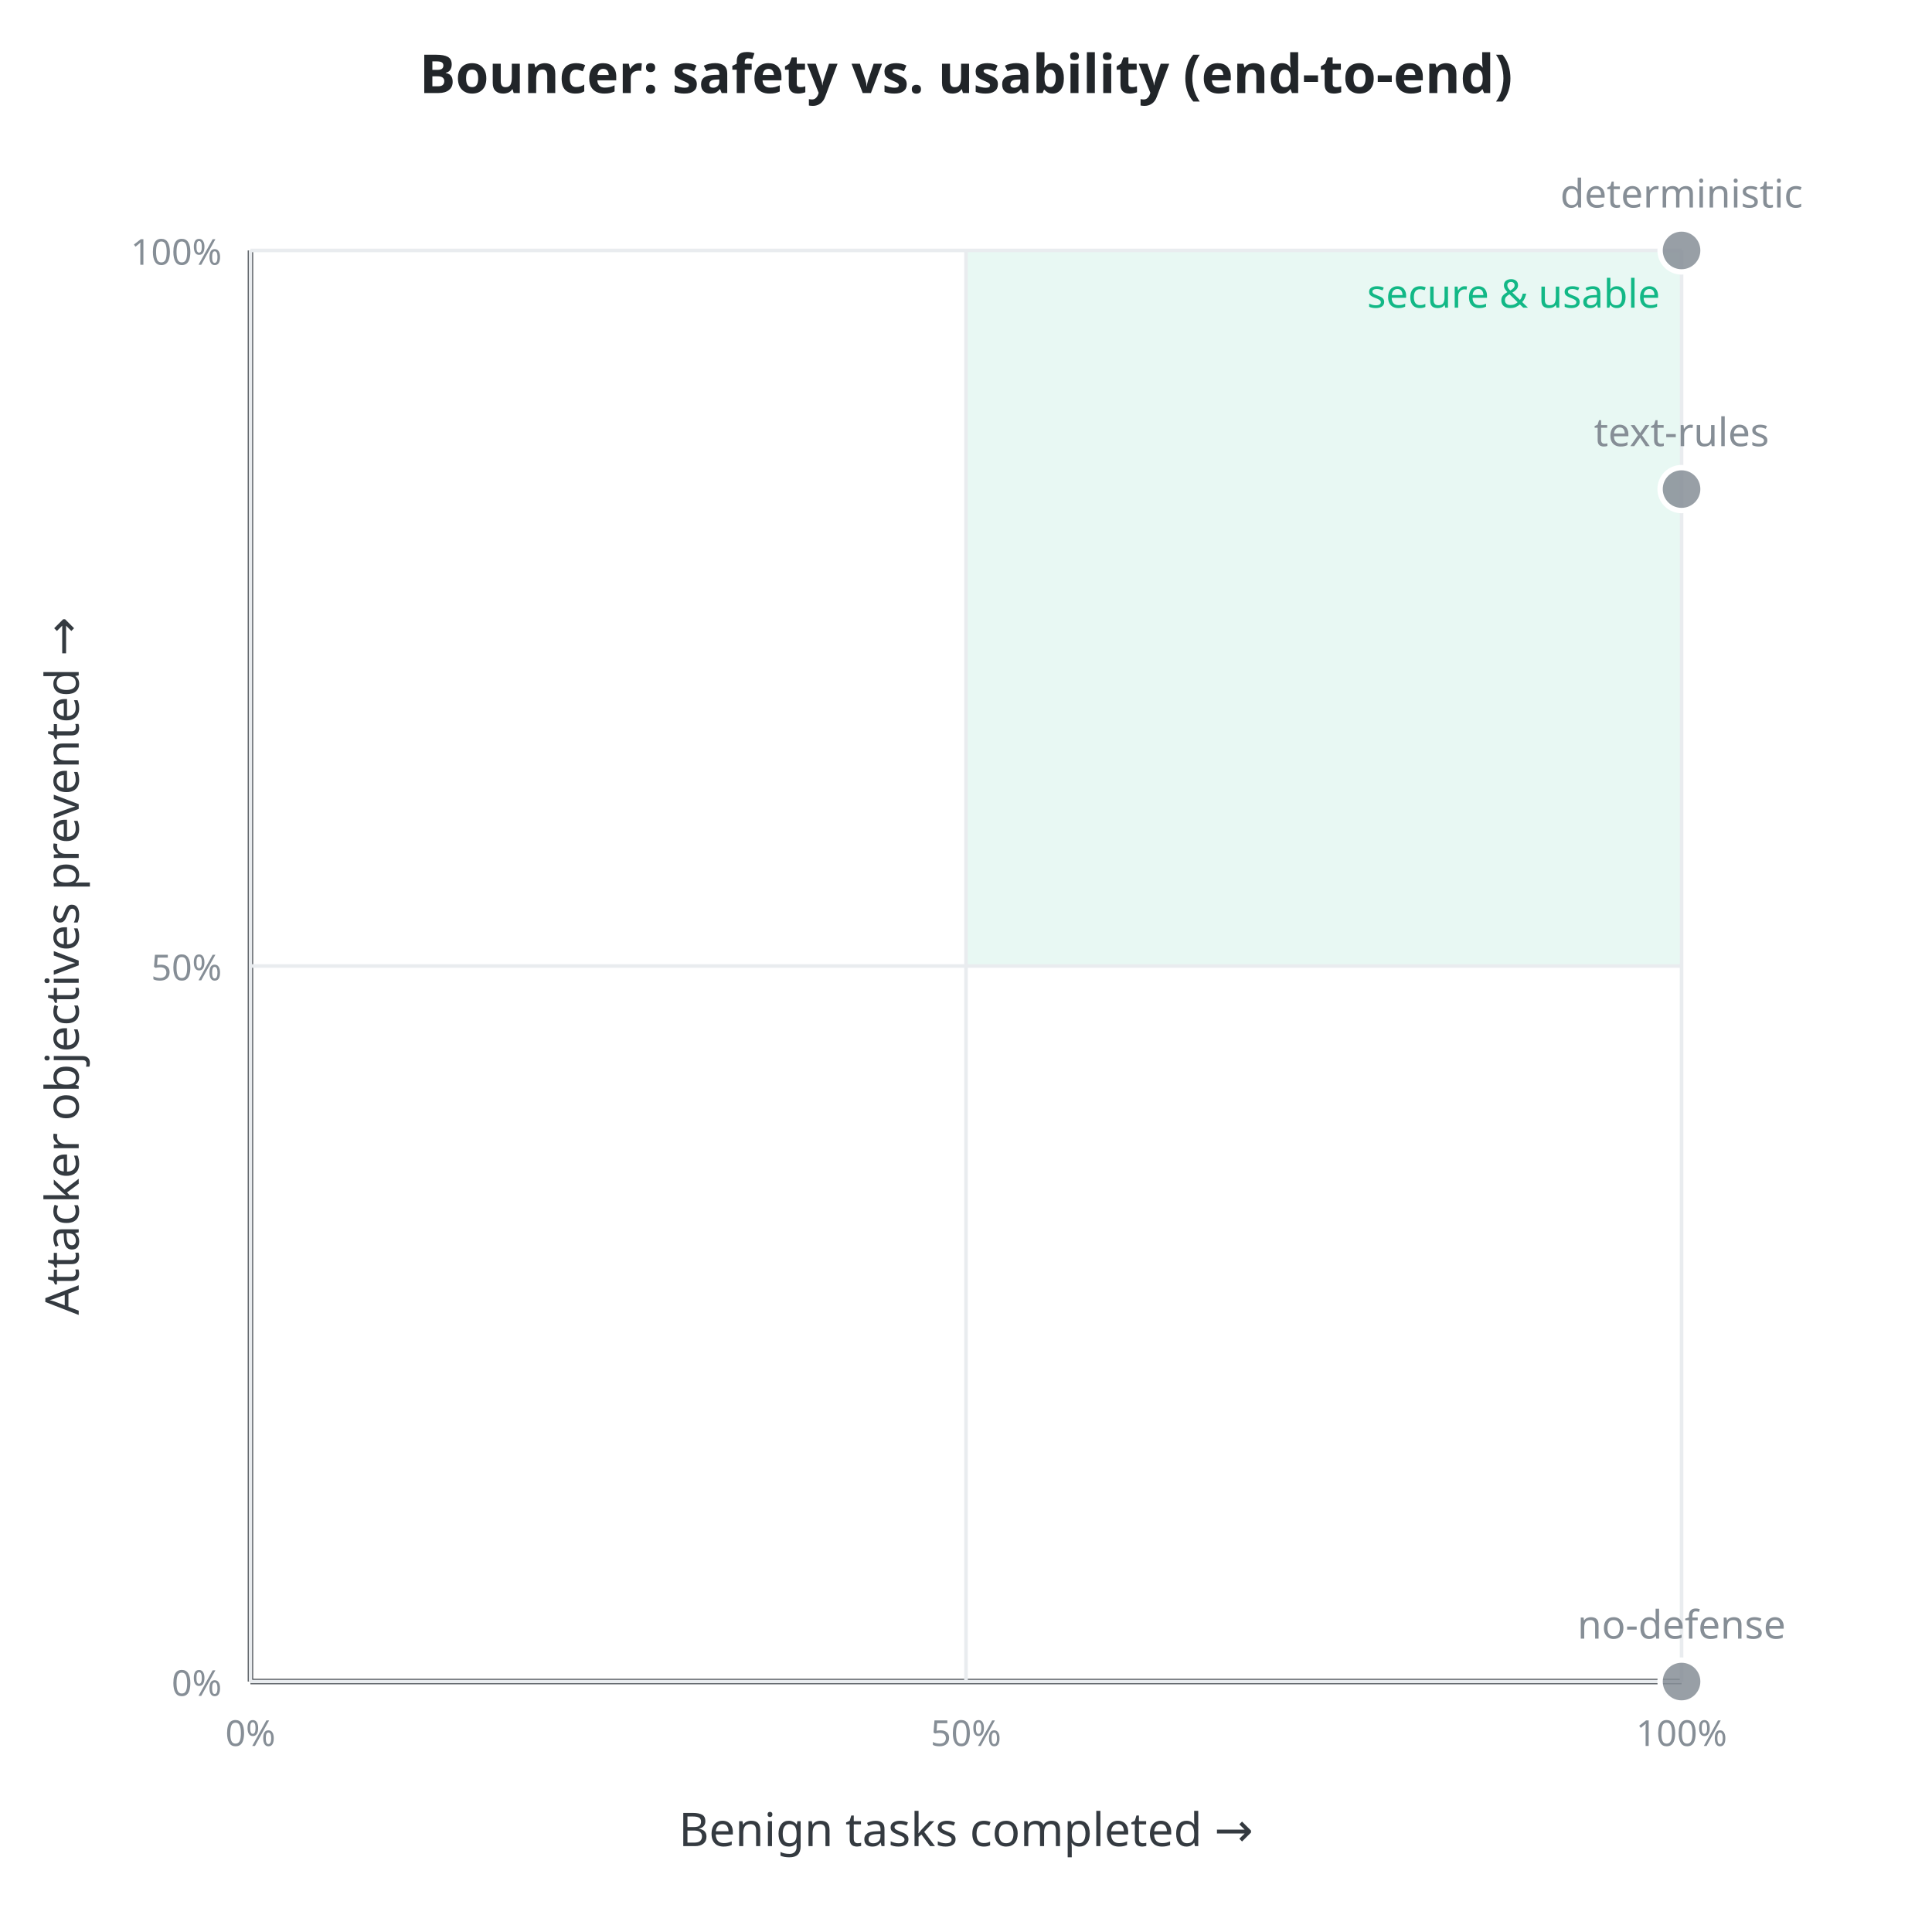
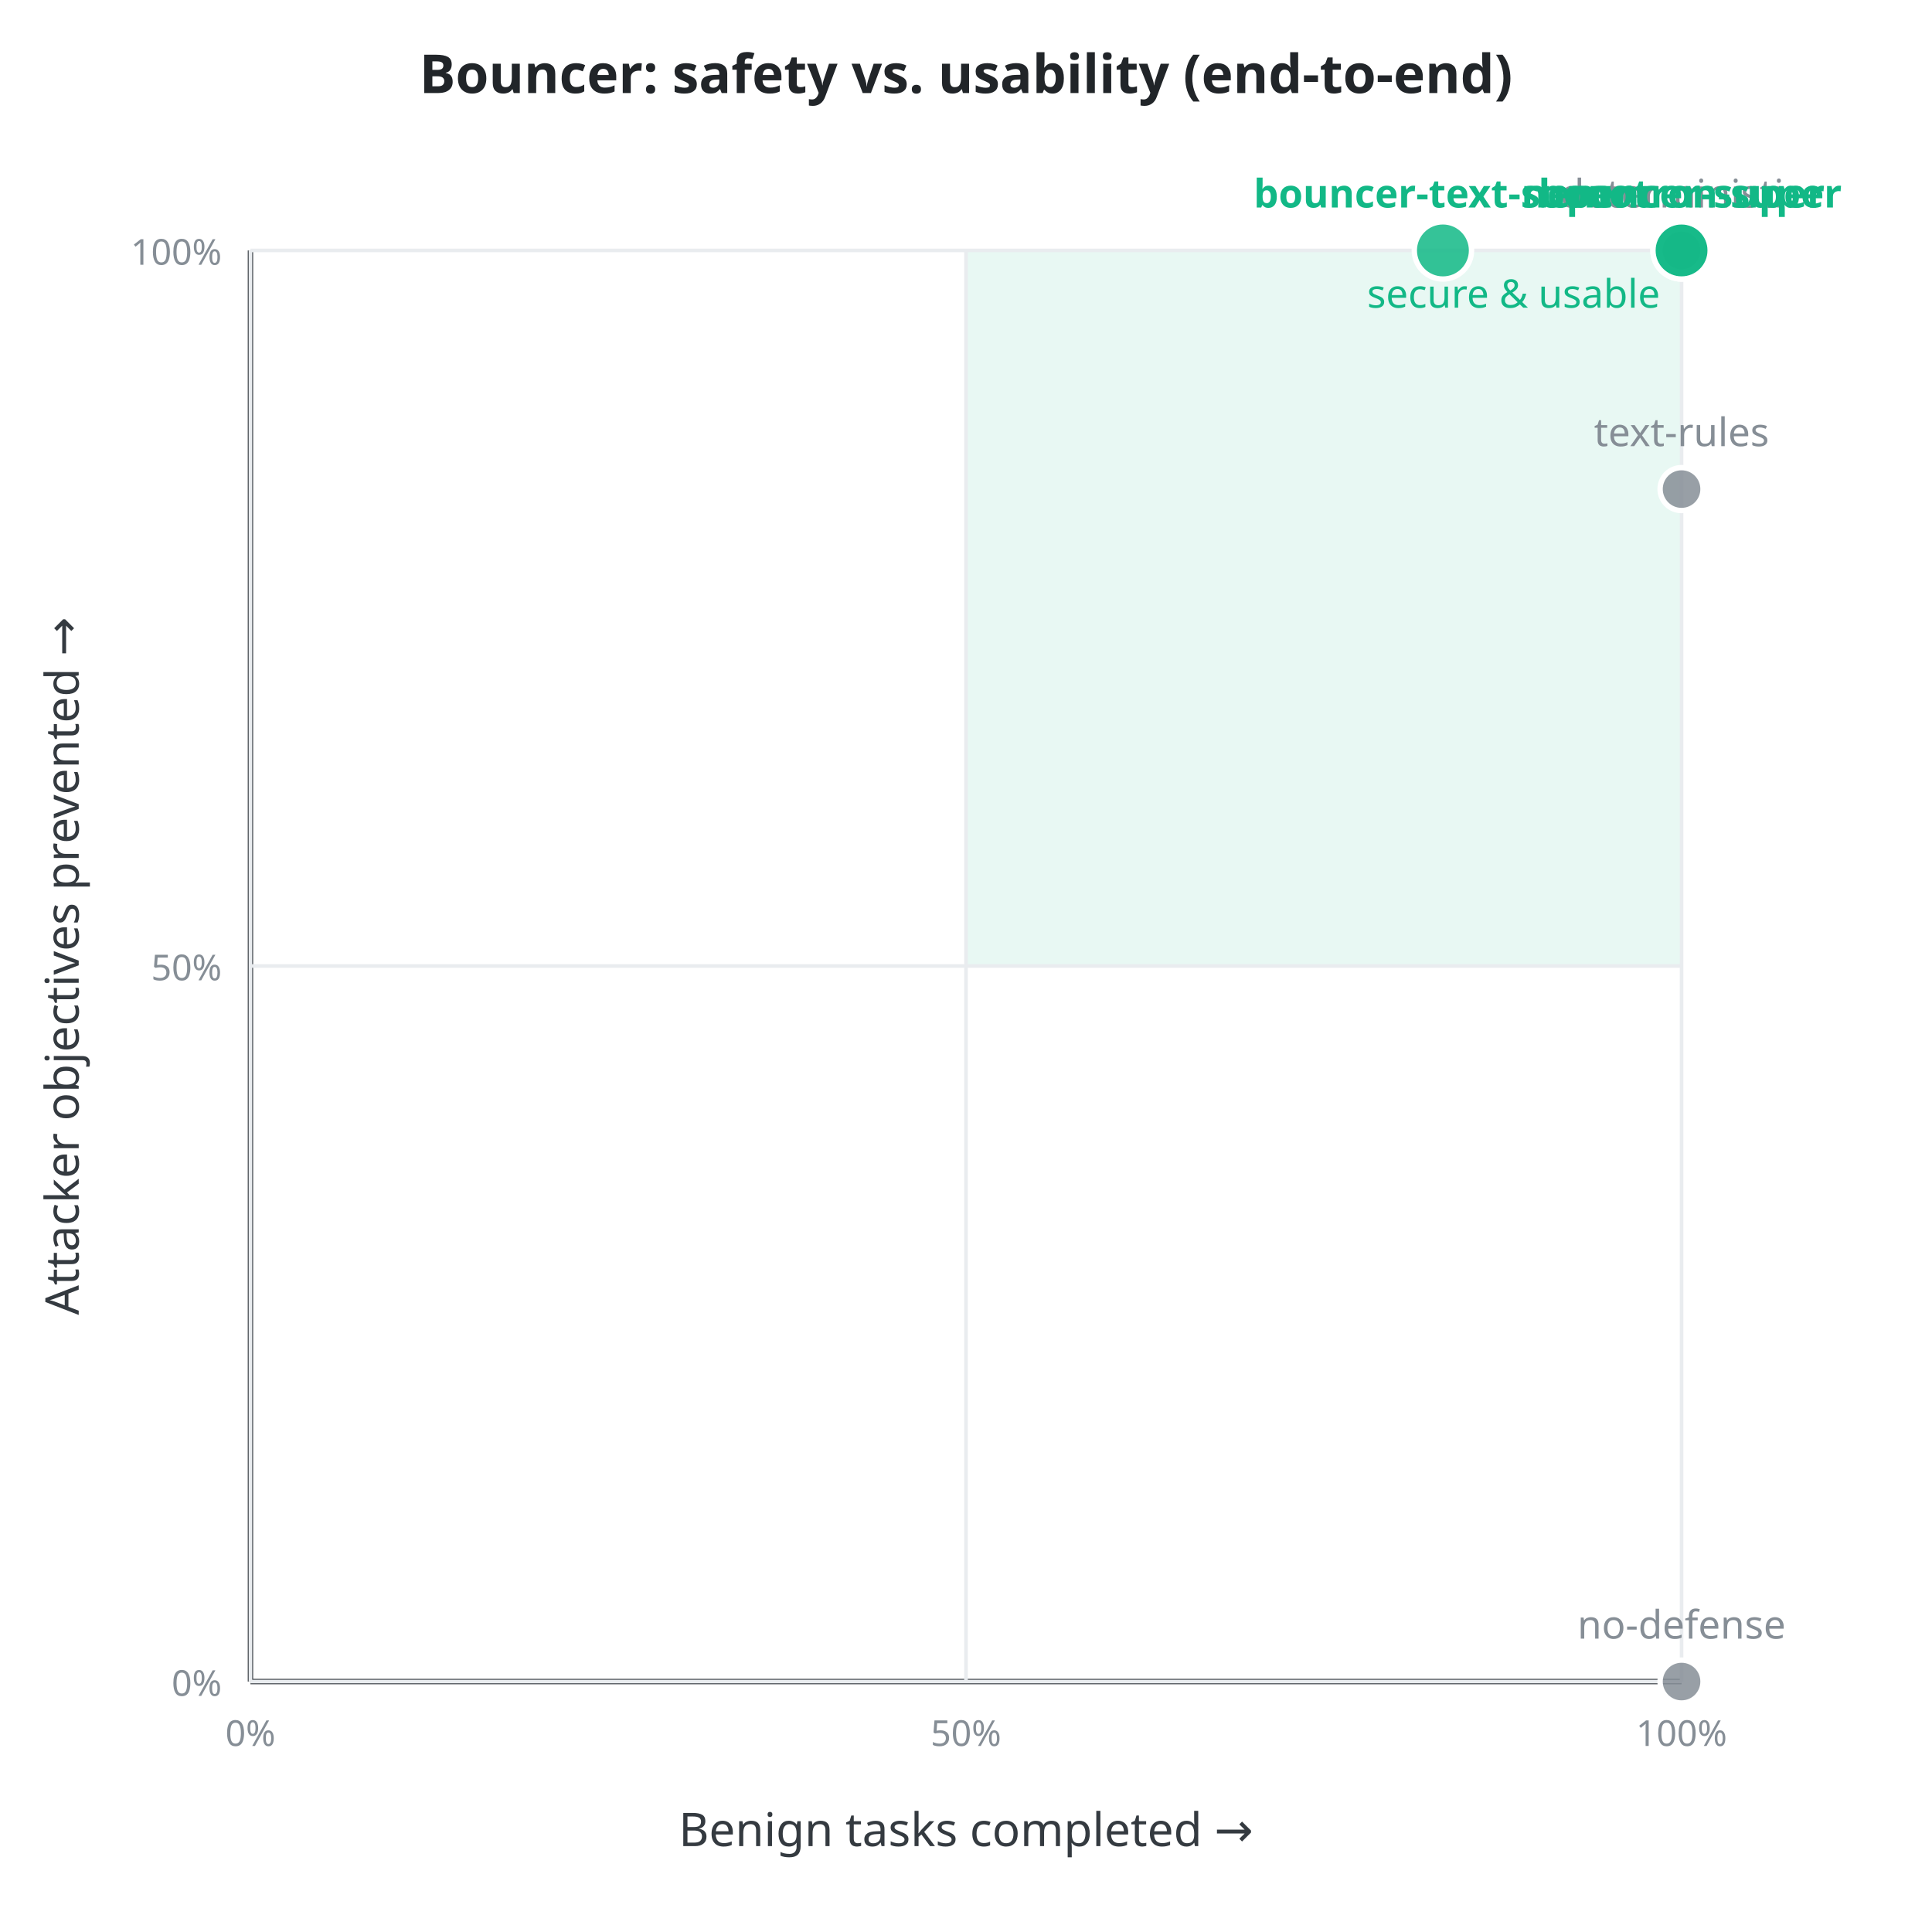
<svg xmlns="http://www.w3.org/2000/svg" width="540" height="540" viewBox="0 0 540 540" font-family="system-ui,sans-serif" role="img" aria-labelledby="pareto-title pareto-desc">
  <rect width="540" height="540" fill="#ffffff" />
  <rect x="270" y="70" width="200" height="200" fill="#12b88618" />
  <text x="464" y="86" text-anchor="end" font-size="11" fill="#12b886">secure &amp; usable</text>
  <line x1="70" y1="470" x2="470" y2="470" stroke="#343a40" stroke-width="1.5" />
  <line x1="70" y1="70" x2="70" y2="470" stroke="#343a40" stroke-width="1.5" />
  <text x="270" y="516" text-anchor="middle" font-size="13" fill="#343a40">Benign tasks completed →</text>
  <text x="22" y="270" text-anchor="middle" font-size="13" fill="#343a40" transform="rotate(-90 22 270)">Attacker objectives prevented →</text>
  <text x="270" y="26" text-anchor="middle" font-size="15" font-weight="600" fill="#212529">Bouncer: safety vs. usability (end-to-end)</text>
  <line x1="70" y1="70" x2="70" y2="470" stroke="#e9ecef" />
  <line x1="70" y1="470" x2="470" y2="470" stroke="#e9ecef" />
  <text x="70" y="488" text-anchor="middle" font-size="10" fill="#868e96">0%</text>
  <text x="62" y="474" text-anchor="end" font-size="10" fill="#868e96">0%</text>
  <line x1="270" y1="70" x2="270" y2="470" stroke="#e9ecef" />
  <line x1="70" y1="270" x2="470" y2="270" stroke="#e9ecef" />
  <text x="270" y="488" text-anchor="middle" font-size="10" fill="#868e96">50%</text>
  <text x="62" y="274" text-anchor="end" font-size="10" fill="#868e96">50%</text>
  <line x1="470" y1="70" x2="470" y2="470" stroke="#e9ecef" />
  <line x1="70" y1="70" x2="470" y2="70" stroke="#e9ecef" />
  <text x="470" y="488" text-anchor="middle" font-size="10" fill="#868e96">100%</text>
  <text x="62" y="74" text-anchor="end" font-size="10" fill="#868e96">100%</text>
  <circle cx="470.0" cy="70.0" r="6" fill="#868e96" fill-opacity="0.85" stroke="#fff" stroke-width="1.5" />
  <text x="470.0" y="58.0" text-anchor="middle" font-size="11" font-weight="400" fill="#868e96">deterministic</text>
  <circle cx="470.0" cy="470.0" r="6" fill="#868e96" fill-opacity="0.85" stroke="#fff" stroke-width="1.5" />
  <text x="470.0" y="458.0" text-anchor="middle" font-size="11" font-weight="400" fill="#868e96">no-defense</text>
  <circle cx="470.0" cy="136.7" r="6" fill="#868e96" fill-opacity="0.85" stroke="#fff" stroke-width="1.5" />
  <text x="470.0" y="124.7" text-anchor="middle" font-size="11" font-weight="400" fill="#868e96">text-rules</text>
+   <circle cx="470.0" cy="70.0" r="8" fill="#12b886" fill-opacity="0.85" stroke="#fff" stroke-width="1.5" />
+   <text x="470.0" y="58.0" text-anchor="middle" font-size="11" font-weight="700" fill="#12b886">bouncer-super</text>
+   <circle cx="403.3" cy="70.0" r="8" fill="#12b886" fill-opacity="0.85" stroke="#fff" stroke-width="1.5" />
+   <text x="403.3" y="58.0" text-anchor="middle" font-size="11" font-weight="700" fill="#12b886">bouncer-text-super</text>
+   <circle cx="470.0" cy="70.0" r="8" fill="#12b886" fill-opacity="0.85" stroke="#fff" stroke-width="1.5" />
+   <text x="470.0" y="58.0" text-anchor="middle" font-size="11" font-weight="700" fill="#12b886">nemotron-super</text>
</svg>
